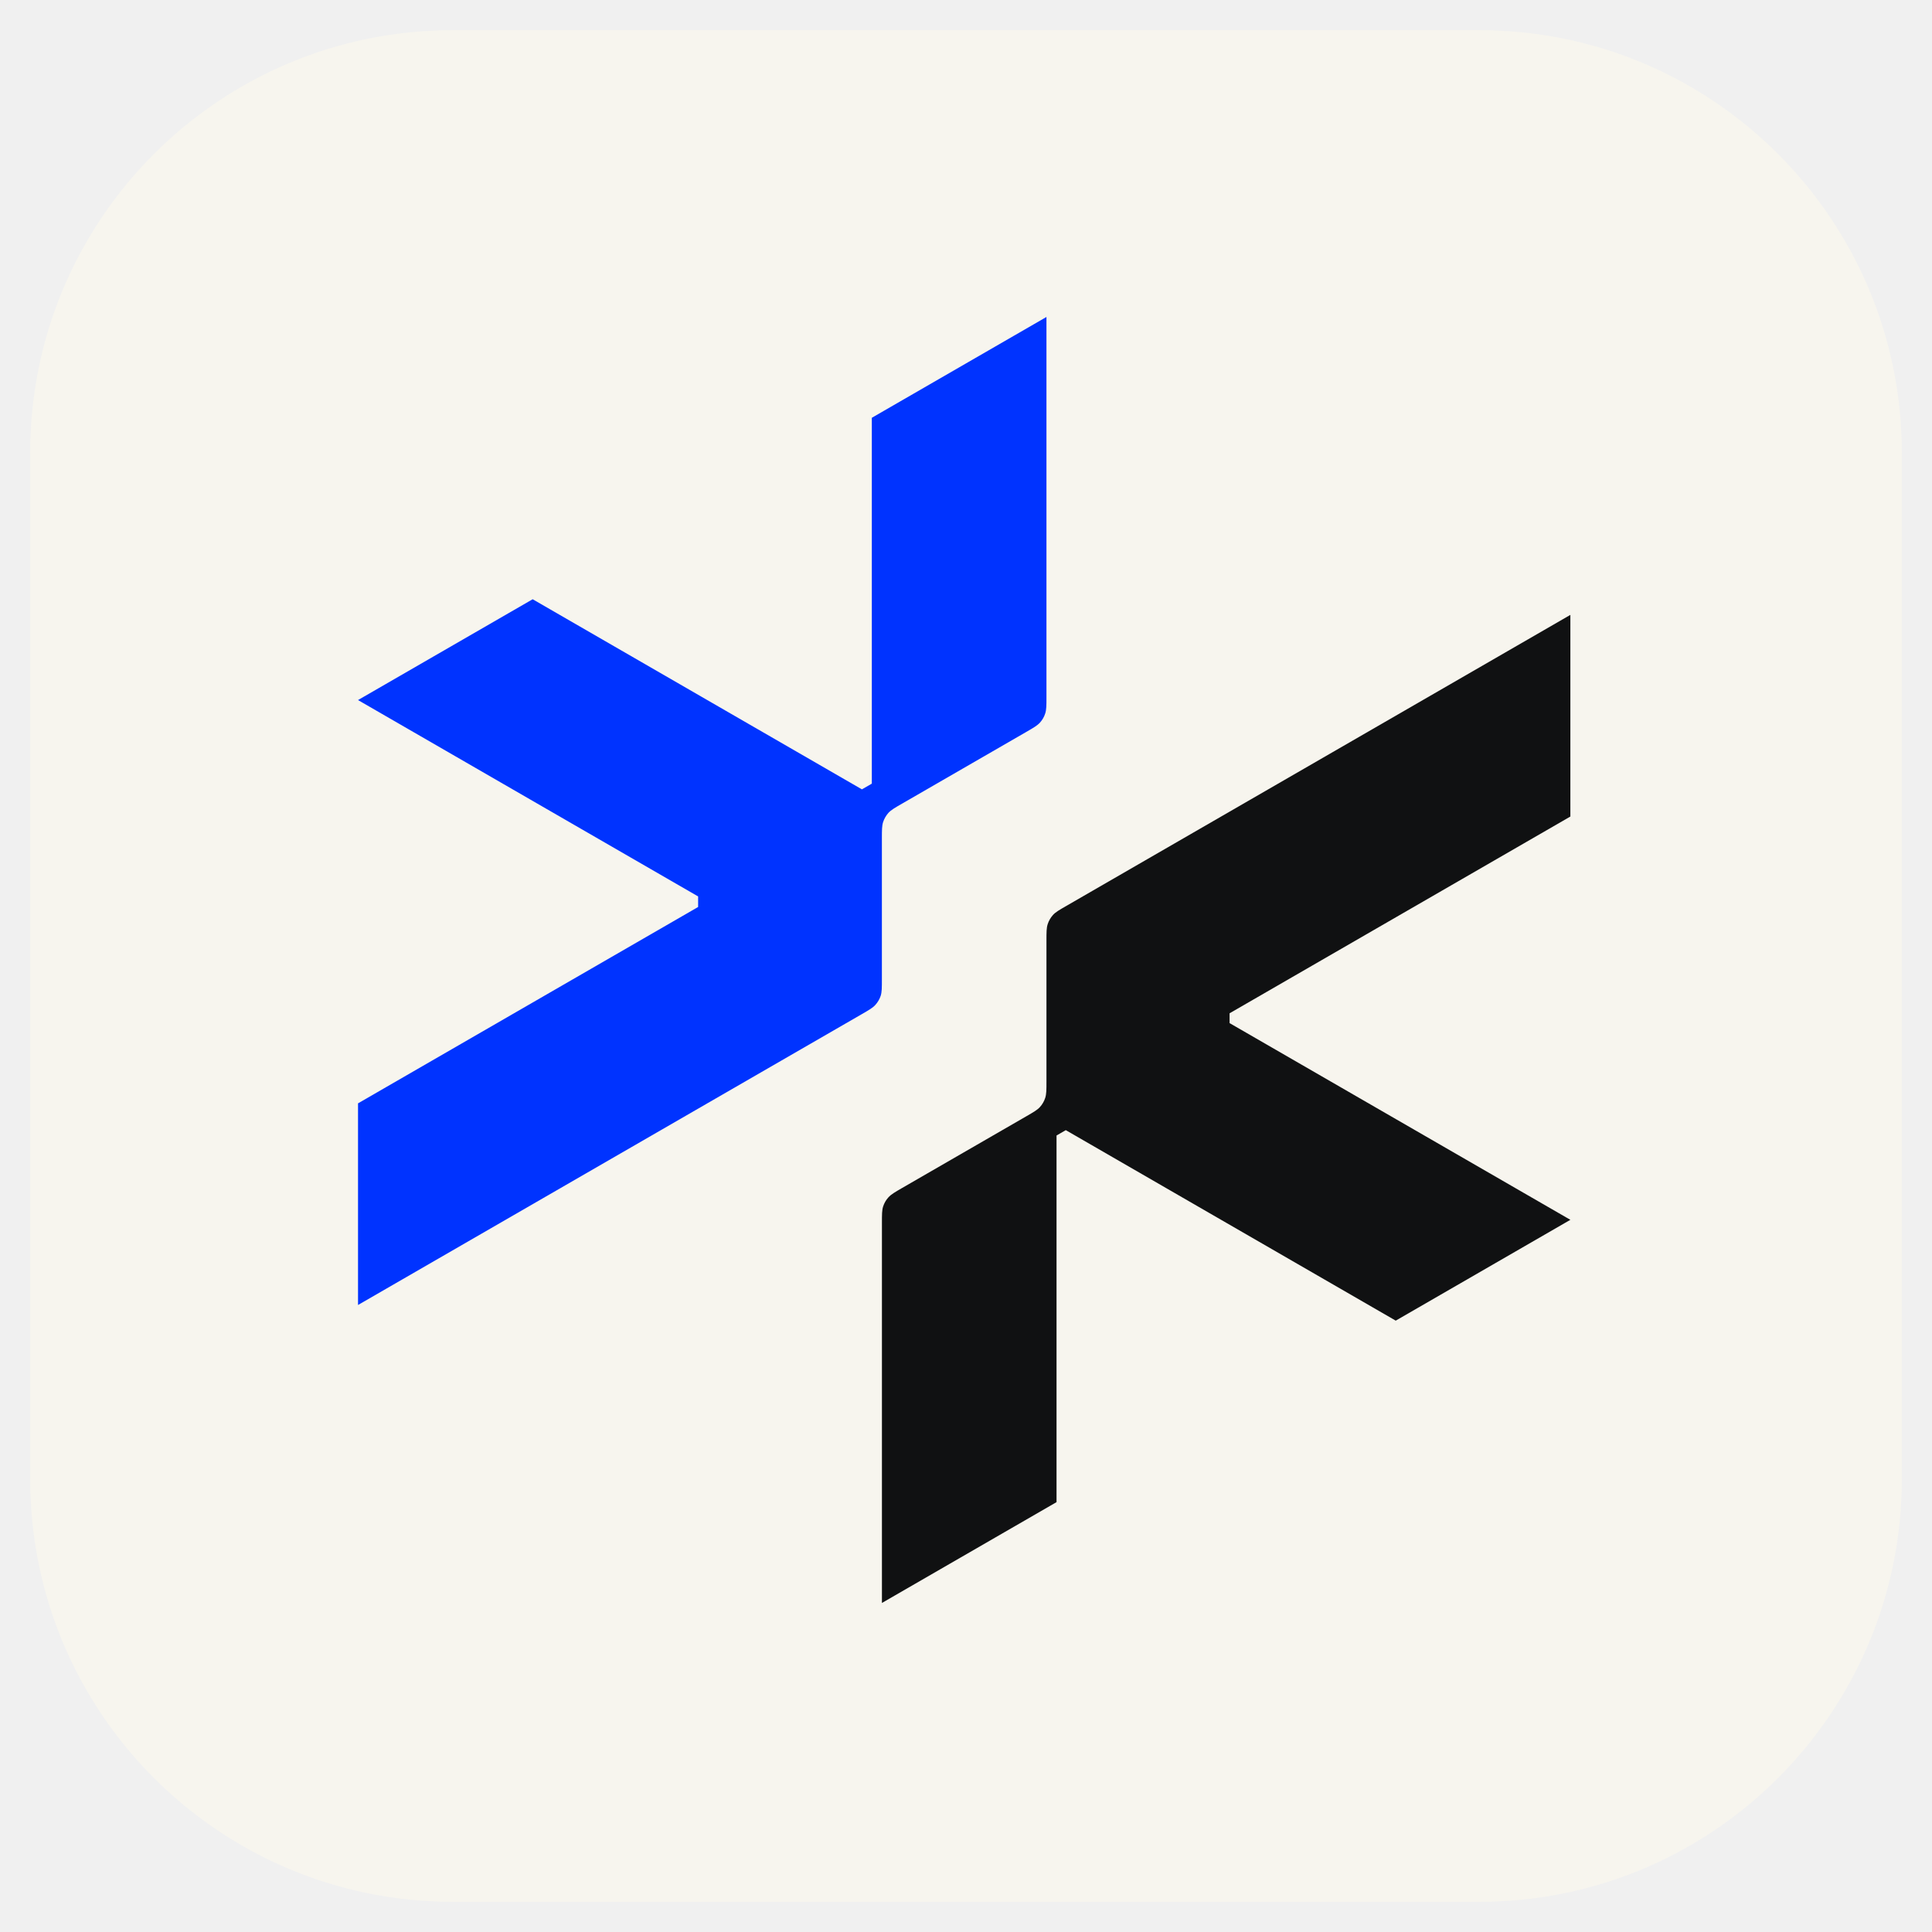
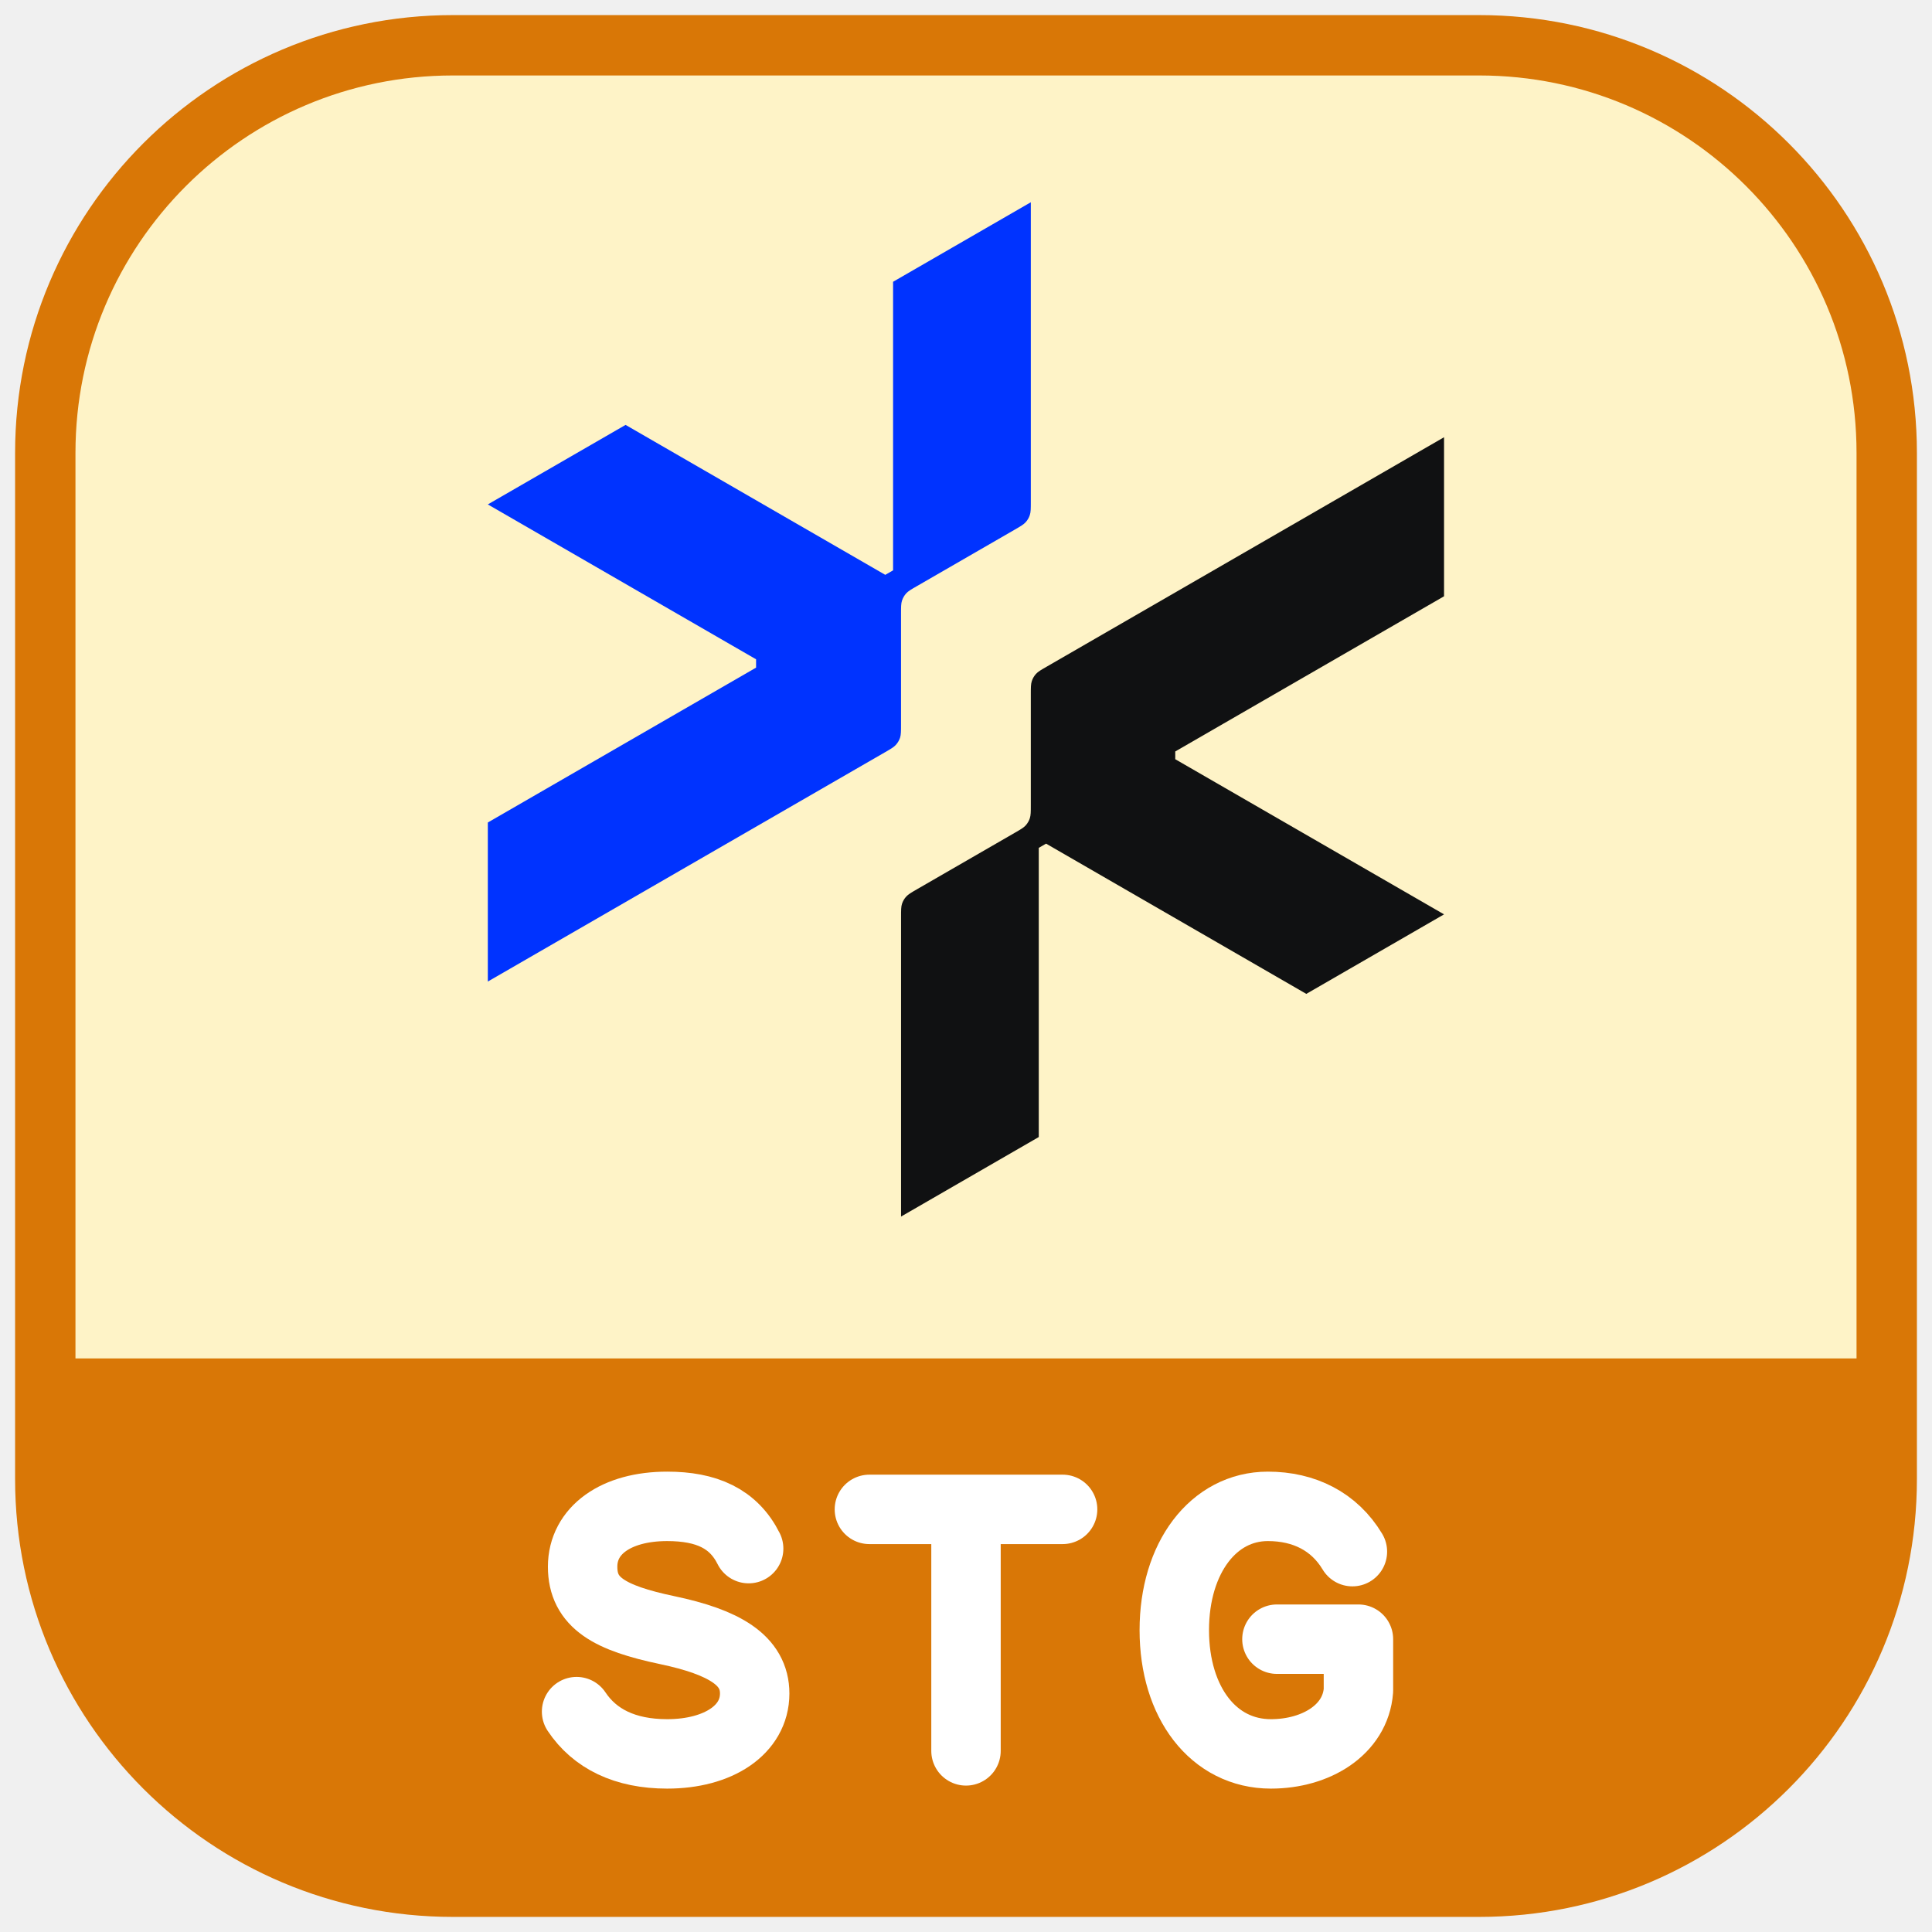
<svg xmlns="http://www.w3.org/2000/svg" viewBox="0 0 64 64">
-   <rect x="1" y="1" width="62" height="62" rx="14" fill="#F7F5EE" />
-   <g transform="translate(11.86,10.5) scale(1.42)">
-     <path fill="#101112" d="M28.282 11.654L20.332 16.244V16.473L28.282 21.062L24.208 23.414L16.511 18.97L16.295 19.095V27.648L12.222 30V21.135C12.222 20.937 12.222 20.838 12.25 20.75C12.276 20.671 12.317 20.599 12.373 20.538C12.435 20.469 12.521 20.419 12.692 20.32L15.59 18.647C15.761 18.548 15.847 18.499 15.909 18.43C15.964 18.369 16.006 18.296 16.031 18.218C16.06 18.129 16.06 18.03 16.06 17.833V14.55C16.06 14.352 16.06 14.253 16.089 14.164C16.114 14.086 16.156 14.014 16.211 13.952C16.273 13.883 16.359 13.834 16.531 13.735L28.282 6.95V11.654Z" />
-     <path fill="#0033FF" d="M16.06 8.865C16.06 9.063 16.06 9.162 16.031 9.25C16.006 9.329 15.964 9.401 15.909 9.462C15.847 9.531 15.761 9.581 15.59 9.68L12.692 11.353C12.52 11.452 12.435 11.501 12.372 11.57C12.317 11.632 12.276 11.704 12.25 11.782C12.221 11.871 12.221 11.97 12.221 12.168V15.45C12.221 15.648 12.221 15.747 12.193 15.836C12.167 15.914 12.125 15.986 12.07 16.047C12.008 16.117 11.922 16.166 11.751 16.265L0 23.049V18.345L7.934 13.764V13.518L0 8.937L4.074 6.585L11.755 11.02L11.986 10.887V2.352L16.06 0V8.865Z" />
+   <defs>
+     <clipPath id="card">
+       <rect x="1" y="1" width="62" height="62" rx="14" />
+     </clipPath>
+   </defs>
+   <g clip-path="url(#card)">
+     <rect x="1" y="1" width="62" height="62" fill="#FEF3C7" />
+     <g transform="translate(16.16,6.7) scale(1.12)">
+       <path fill="#101112" d="M28.282 11.654L20.332 16.244V16.473L28.282 21.062L24.208 23.414L16.511 18.97L16.295 19.095V27.648L12.222 30V21.135C12.222 20.937 12.222 20.838 12.25 20.75C12.276 20.671 12.317 20.599 12.373 20.538C12.435 20.469 12.521 20.419 12.692 20.32L15.59 18.647C15.761 18.548 15.847 18.499 15.909 18.43C15.964 18.369 16.006 18.296 16.031 18.218C16.06 18.129 16.06 18.03 16.06 17.833V14.55C16.06 14.352 16.06 14.253 16.089 14.164C16.114 14.086 16.156 14.014 16.211 13.952C16.273 13.883 16.359 13.834 16.531 13.735L28.282 6.95V11.654Z" />
+       <path fill="#0033FF" d="M16.06 8.865C16.06 9.063 16.06 9.162 16.031 9.25C16.006 9.329 15.964 9.401 15.909 9.462C15.847 9.531 15.761 9.581 15.59 9.68L12.692 11.353C12.52 11.452 12.435 11.501 12.372 11.57C12.317 11.632 12.276 11.704 12.25 11.782C12.221 11.871 12.221 11.97 12.221 12.168V15.45C12.221 15.648 12.221 15.747 12.193 15.836C12.167 15.914 12.125 15.986 12.07 16.047C12.008 16.117 11.922 16.166 11.751 16.265L0 23.049V18.345L7.934 13.764V13.518L0 8.937L4.074 6.585L11.755 11.02L11.986 10.887V2.352L16.06 0V8.865Z" />
+     </g>
+     <rect x="1" y="45" width="62" height="18" fill="#D97706" />
+     <path fill="none" stroke="#FFFFFF" stroke-width="2.3" stroke-linecap="round" stroke-linejoin="round" d="M24.8 51.3C24.3 50.3 23.4 49.9 22.1 49.9C20.4 49.9 19.3 50.7 19.3 51.9C19.3 53.1 20.2 53.6 22.1 54C24 54.4 25 55 25 56.1C25 57.3 23.8 58.1 22.1 58.1C20.7 58.1 19.7 57.6 19.1 56.7" />
+     <path fill="none" stroke="#FFFFFF" stroke-width="2.3" stroke-linecap="round" stroke-linejoin="round" d="M28.8 50H35.2M32 50V58" />
+     <path fill="none" stroke="#FFFFFF" stroke-width="2.3" stroke-linecap="round" stroke-linejoin="round" d="M44.8 51.4C44.2 50.4 43.2 49.9 42 49.9C40.2 49.9 38.9 51.6 38.9 54C38.9 56.4 40.2 58.1 42.1 58.1C43.6 58.1 44.9 57.3 45 56V54.3H42.3" />
  </g>
+   <rect x="1.5" y="1.5" width="61" height="61" rx="13.5" fill="none" stroke="#D97706" stroke-width="2" />
</svg>
